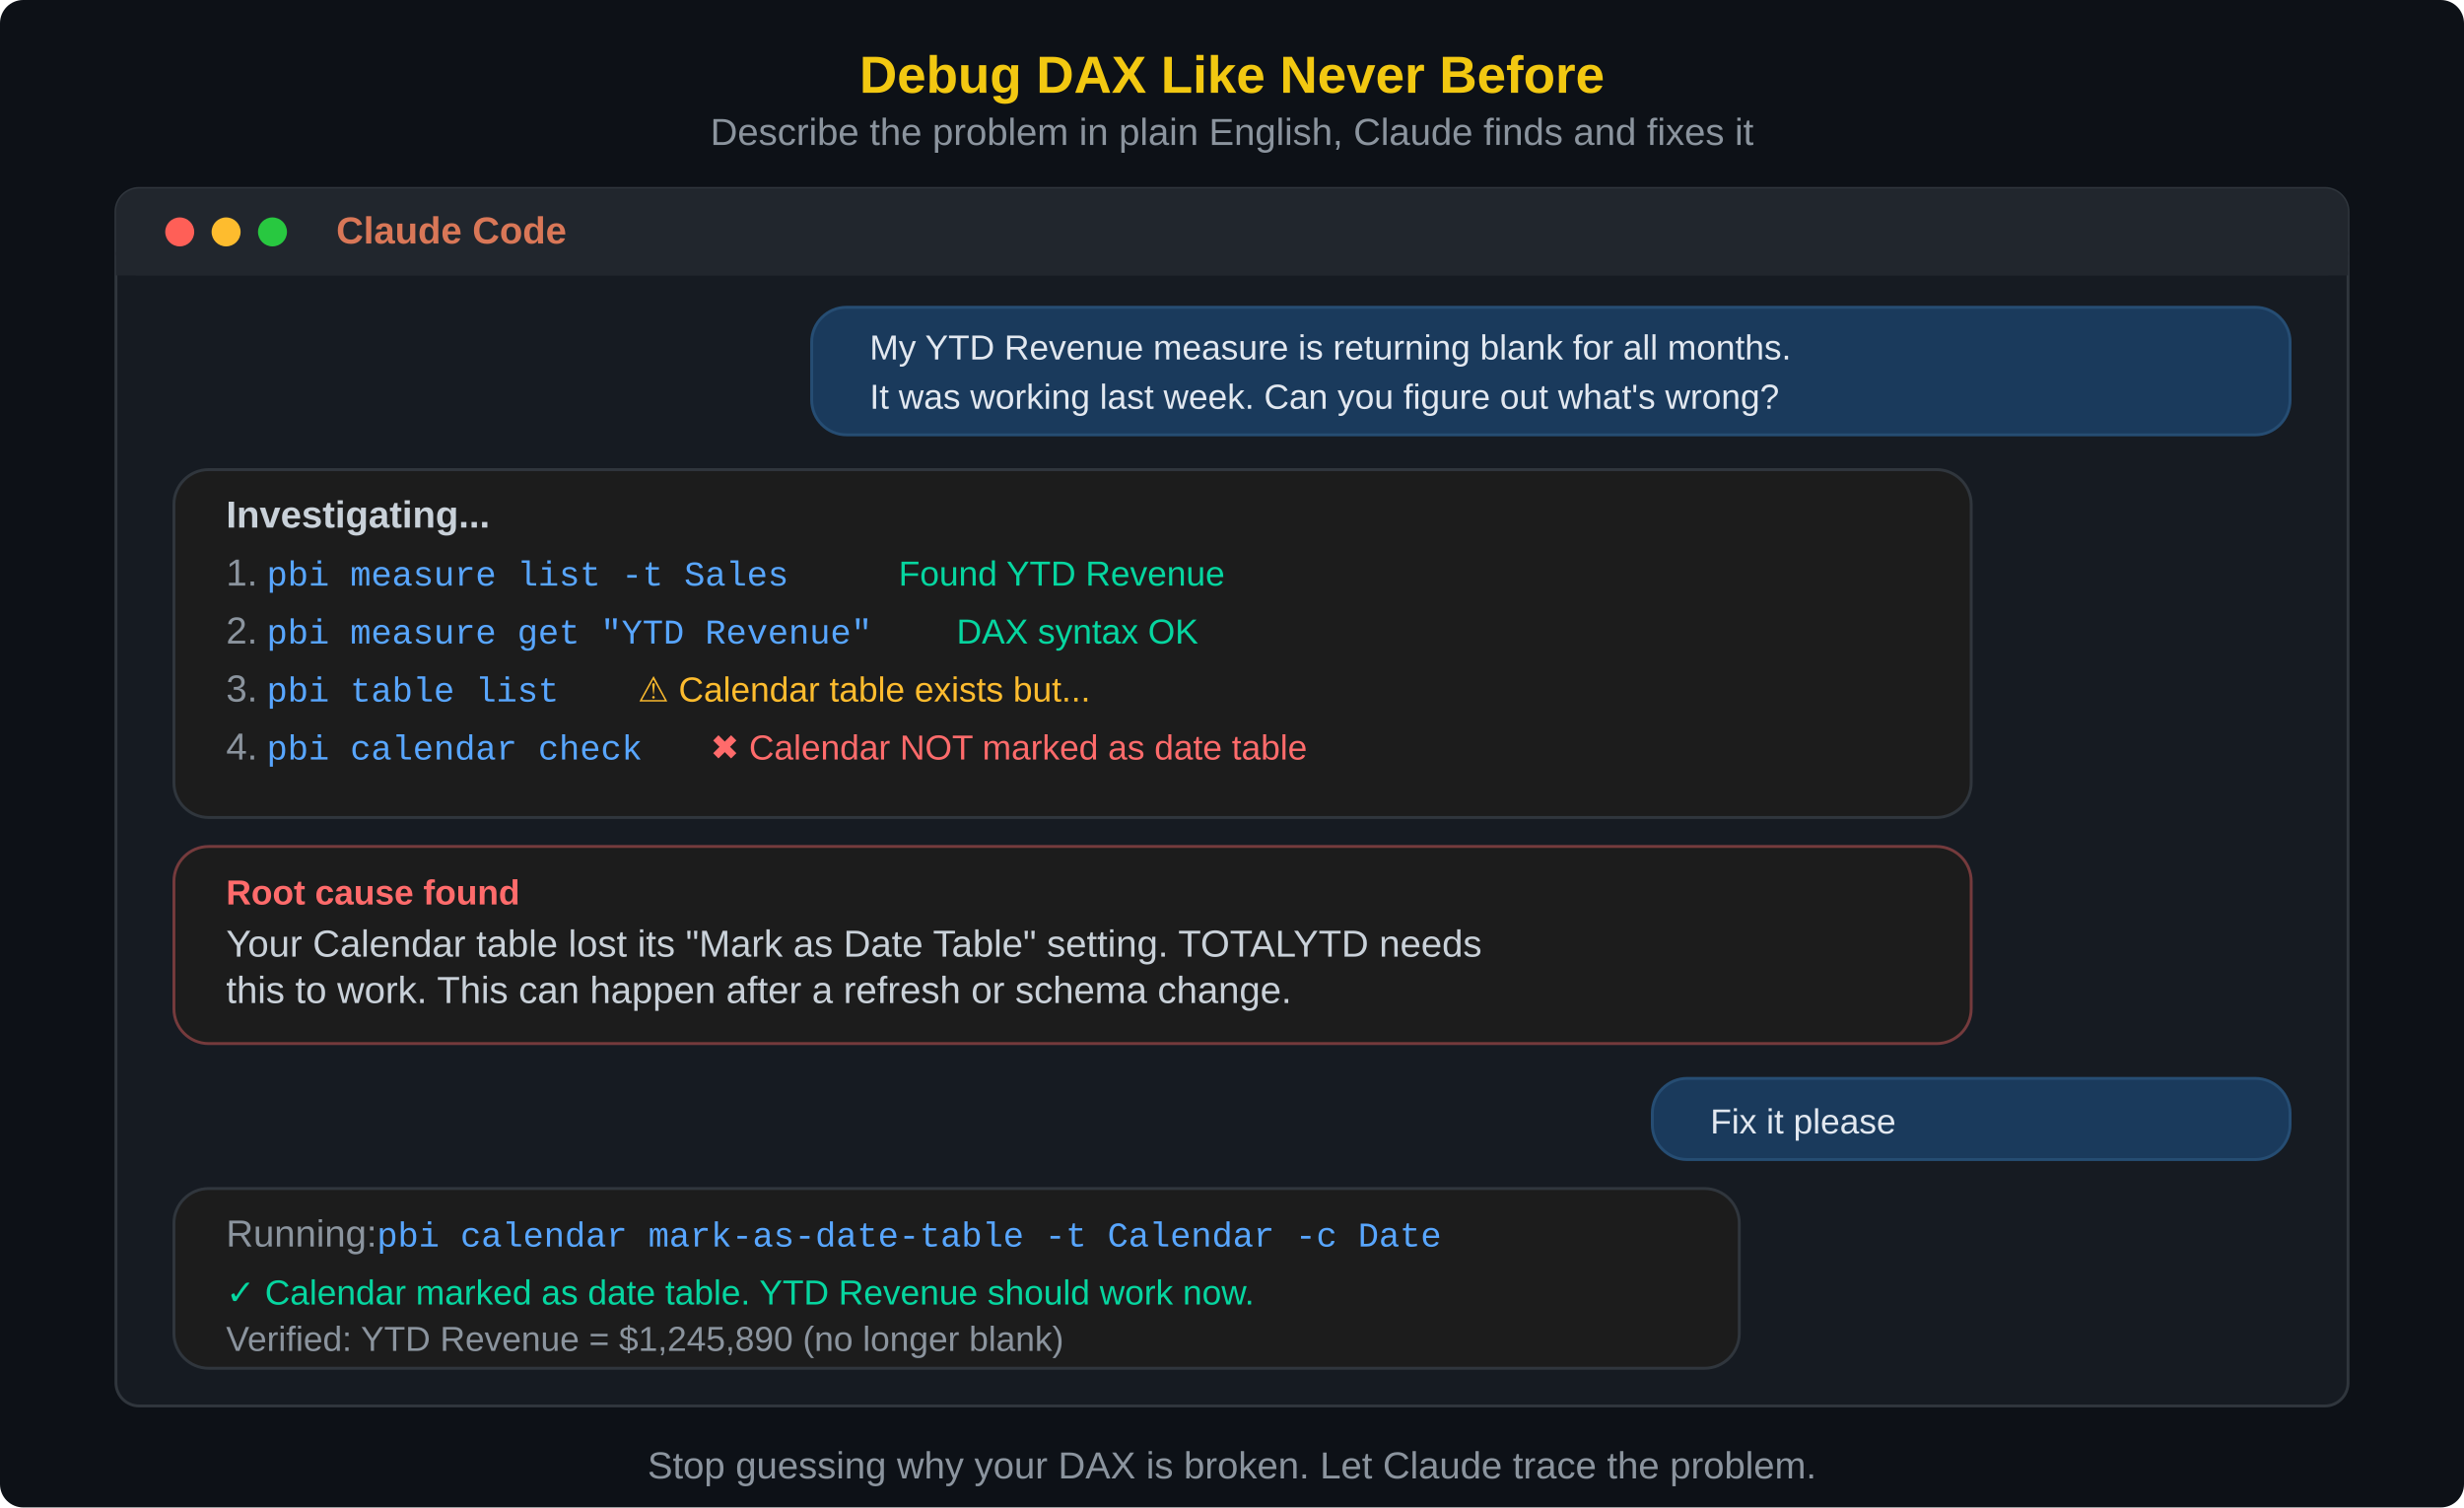
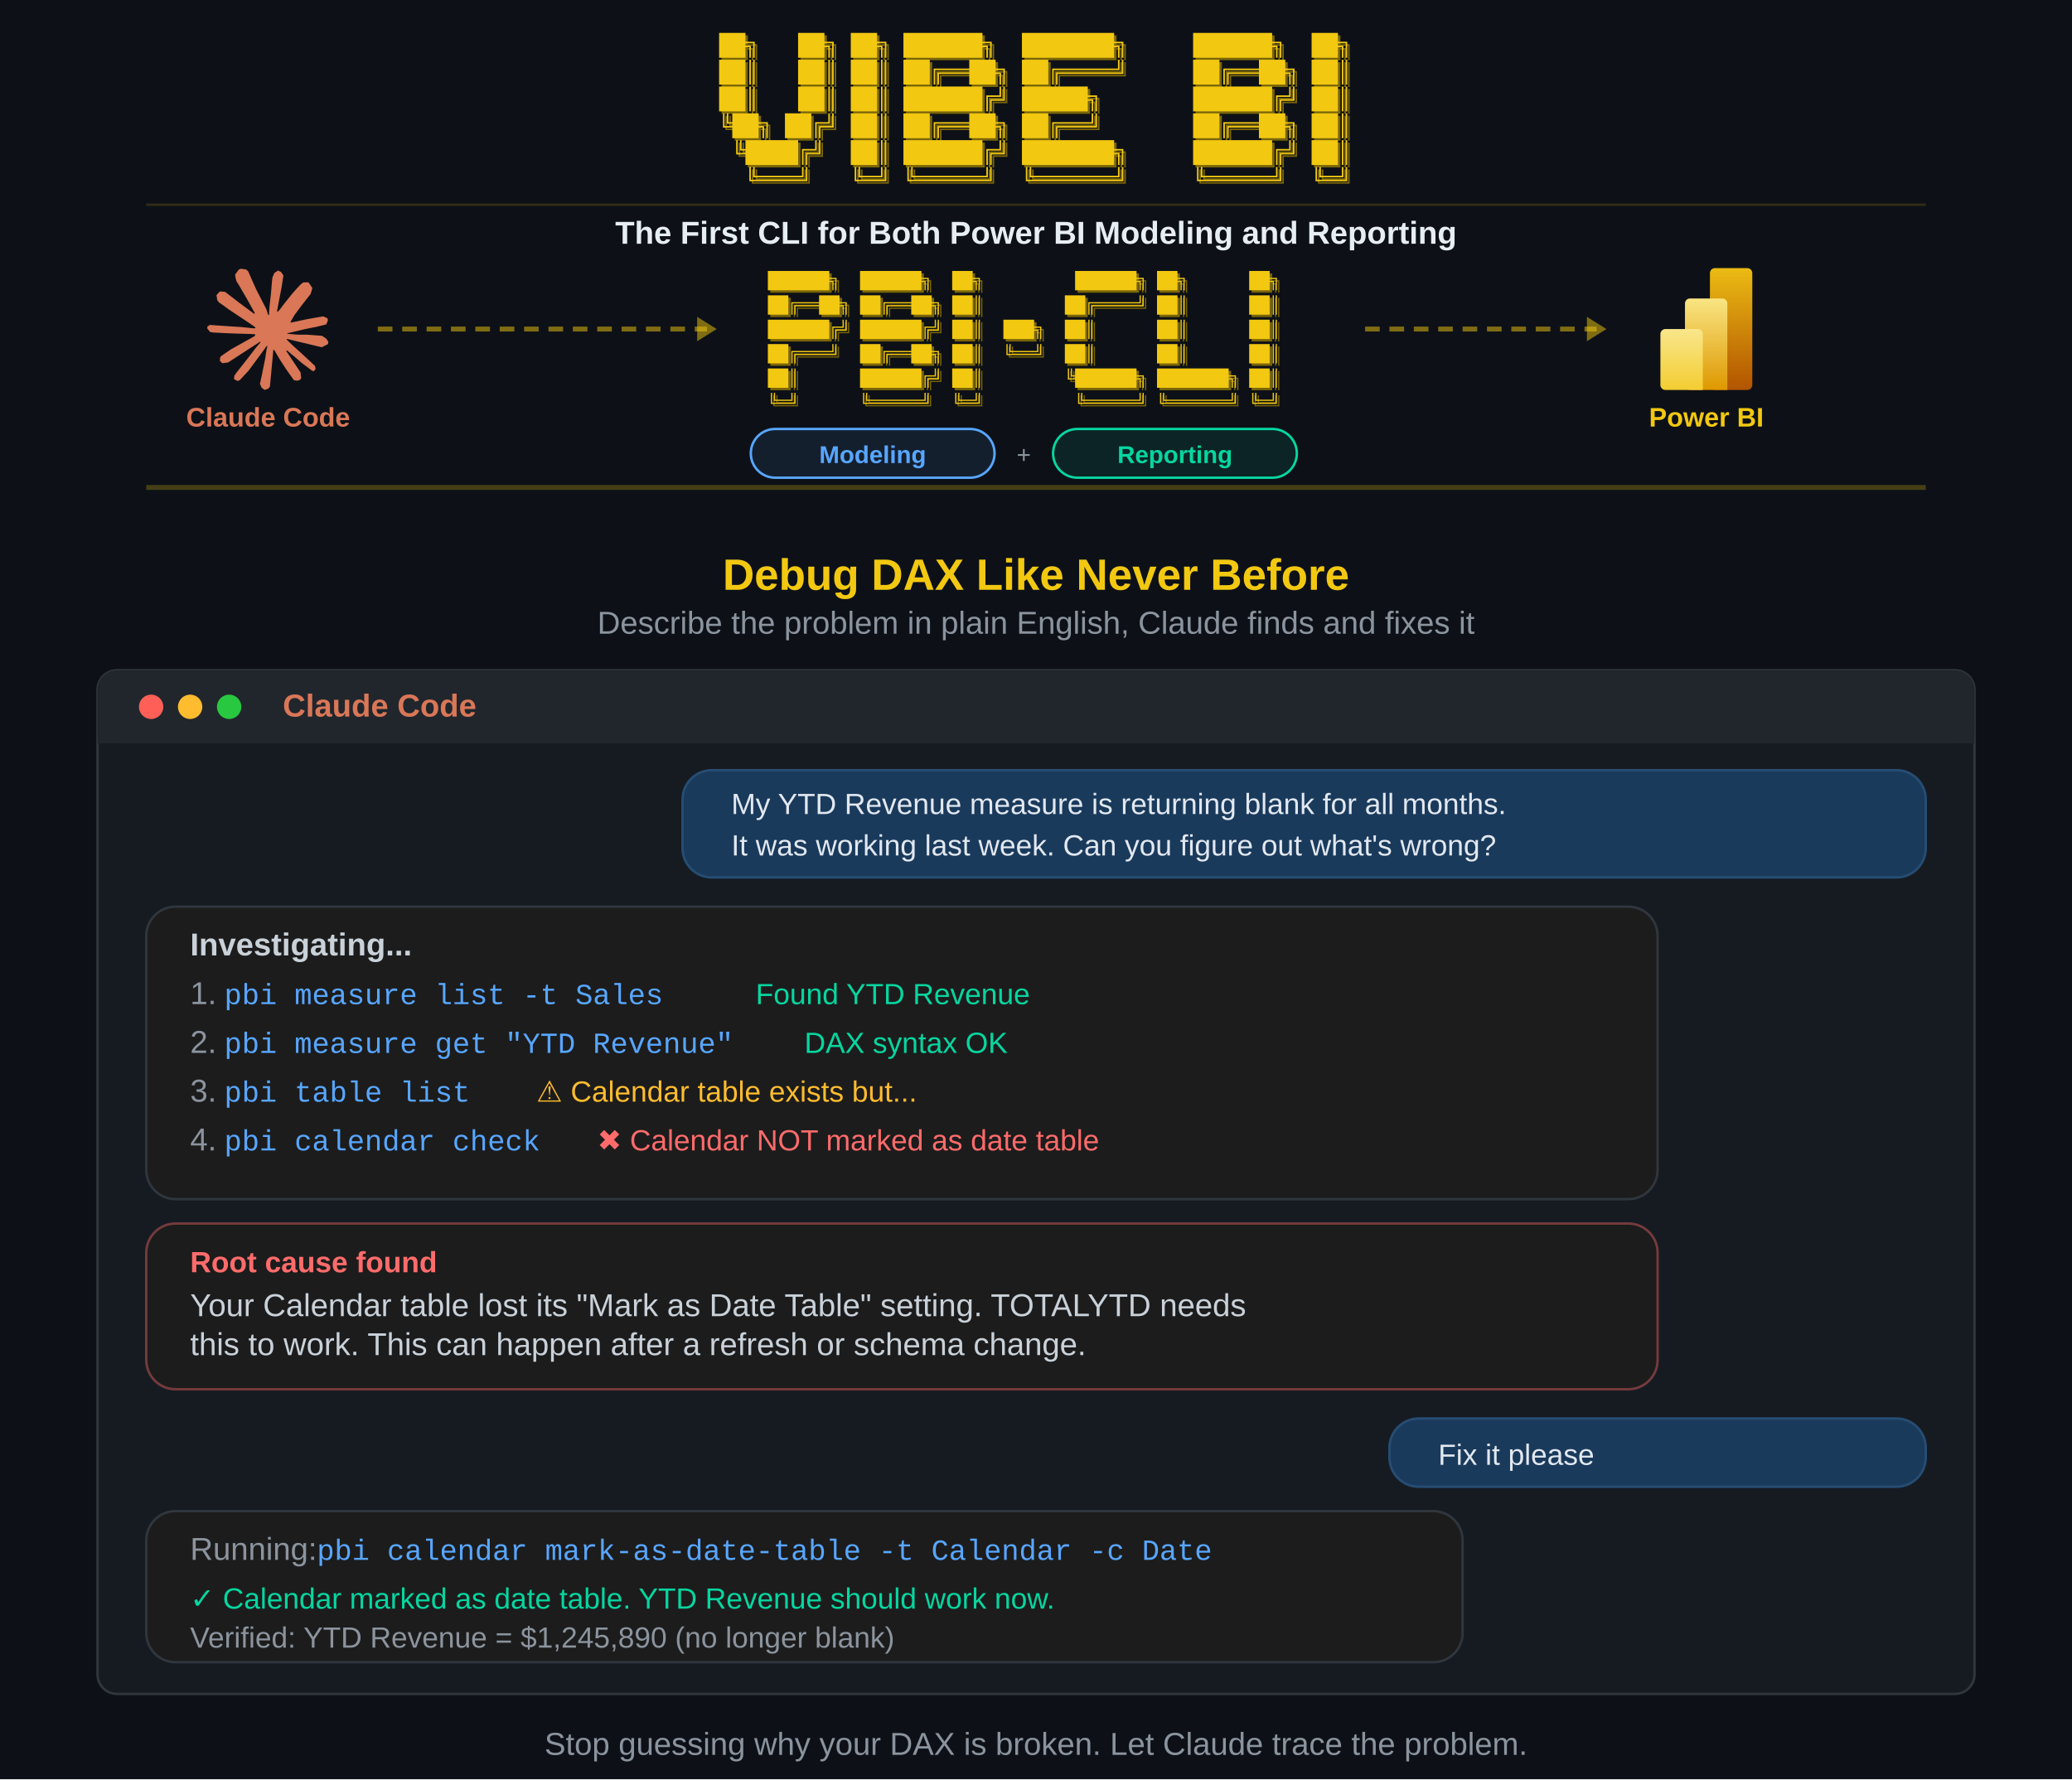
- <svg xmlns="http://www.w3.org/2000/svg" width="850" height="520" viewBox="0 0 850 520">
-   <rect width="100%" height="100%" fill="#0d1117" rx="8" />
-   <text x="425" y="32" font-family="'Segoe UI', Arial, sans-serif" font-size="18" fill="#F2C811" text-anchor="middle" font-weight="bold">Debug DAX Like Never Before</text>
-   <text x="425" y="50" font-family="'Segoe UI', Arial, sans-serif" font-size="13" fill="#8b949e" text-anchor="middle">Describe the problem in plain English, Claude finds and fixes it</text>
-   <rect x="40" y="65" width="770" height="420" rx="8" fill="#161b22" stroke="#30363d" stroke-width="1" />
-   <rect x="40" y="65" width="770" height="30" rx="8" fill="#21262d" />
-   <rect x="40" y="87" width="770" height="8" fill="#21262d" />
-   <circle cx="62" cy="80" r="5" fill="#ff5f57" />
-   <circle cx="78" cy="80" r="5" fill="#febc2e" />
-   <circle cx="94" cy="80" r="5" fill="#28c840" />
-   <text x="116" y="84" font-family="'Segoe UI', Arial, sans-serif" font-size="13" fill="#d97757" font-weight="bold">Claude Code</text>
-   <rect x="280" y="106" width="510" height="44" rx="12" fill="#1a3a5c" stroke="#264d73" stroke-width="1" />
-   <text x="300" y="124" font-family="'Segoe UI', Arial, sans-serif" font-size="12" fill="#e2e8f0">My YTD Revenue measure is returning blank for all months.</text>
-   <text x="300" y="141" font-family="'Segoe UI', Arial, sans-serif" font-size="12" fill="#e2e8f0">It was working last week. Can you figure out what's wrong?</text>
-   <rect x="60" y="162" width="620" height="120" rx="12" fill="#1c1c1c" stroke="#30363d" stroke-width="1" />
-   <text x="78" y="182" font-family="'Segoe UI', Arial, sans-serif" font-size="13" fill="#c9d1d9" font-weight="bold">Investigating...</text>
-   <text x="78" y="202" font-family="'Segoe UI', Arial, sans-serif" font-size="13" fill="#8b949e">1.</text>
-   <text x="92" y="202" font-family="'Courier New', Courier, monospace" font-size="12" fill="#58a6ff">pbi measure list -t Sales</text>
-   <text x="310" y="202" font-family="'Segoe UI', Arial, sans-serif" font-size="12" fill="#06d6a0">Found YTD Revenue</text>
-   <text x="78" y="222" font-family="'Segoe UI', Arial, sans-serif" font-size="13" fill="#8b949e">2.</text>
-   <text x="92" y="222" font-family="'Courier New', Courier, monospace" font-size="12" fill="#58a6ff">pbi measure get "YTD Revenue"</text>
-   <text x="330" y="222" font-family="'Segoe UI', Arial, sans-serif" font-size="12" fill="#06d6a0">DAX syntax OK</text>
-   <text x="78" y="242" font-family="'Segoe UI', Arial, sans-serif" font-size="13" fill="#8b949e">3.</text>
-   <text x="92" y="242" font-family="'Courier New', Courier, monospace" font-size="12" fill="#58a6ff">pbi table list</text>
-   <text x="220" y="242" font-family="'Segoe UI', Arial, sans-serif" font-size="12" fill="#febc2e">⚠ Calendar table exists but...</text>
-   <text x="78" y="262" font-family="'Segoe UI', Arial, sans-serif" font-size="13" fill="#8b949e">4.</text>
-   <text x="92" y="262" font-family="'Courier New', Courier, monospace" font-size="12" fill="#58a6ff">pbi calendar check</text>
-   <text x="245" y="262" font-family="'Segoe UI', Arial, sans-serif" font-size="12" fill="#ff6b6b">✖ Calendar NOT marked as date table</text>
-   <rect x="60" y="292" width="620" height="68" rx="12" fill="#1c1c1c" stroke="#ff6b6b" stroke-width="1" stroke-opacity="0.4" />
-   <text x="78" y="312" font-family="'Segoe UI', Arial, sans-serif" font-size="12" fill="#ff6b6b" font-weight="bold">Root cause found</text>
-   <text x="78" y="330" font-family="'Segoe UI', Arial, sans-serif" font-size="13" fill="#c9d1d9">Your Calendar table lost its "Mark as Date Table" setting. TOTALYTD needs</text>
-   <text x="78" y="346" font-family="'Segoe UI', Arial, sans-serif" font-size="13" fill="#c9d1d9">this to work. This can happen after a refresh or schema change.</text>
-   <rect x="570" y="372" width="220" height="28" rx="12" fill="#1a3a5c" stroke="#264d73" stroke-width="1" />
-   <text x="590" y="391" font-family="'Segoe UI', Arial, sans-serif" font-size="12" fill="#e2e8f0">Fix it please</text>
-   <rect x="60" y="410" width="540" height="62" rx="12" fill="#1c1c1c" stroke="#30363d" stroke-width="1" />
-   <text x="78" y="430" font-family="'Segoe UI', Arial, sans-serif" font-size="13" fill="#8b949e">Running:</text>
-   <text x="130" y="430" font-family="'Courier New', Courier, monospace" font-size="12" fill="#58a6ff">pbi calendar mark-as-date-table -t Calendar -c Date</text>
-   <text x="78" y="450" font-family="'Segoe UI', Arial, sans-serif" font-size="12" fill="#06d6a0">✓ Calendar marked as date table. YTD Revenue should work now.</text>
-   <text x="78" y="466" font-family="'Segoe UI', Arial, sans-serif" font-size="12" fill="#8b949e">Verified: YTD Revenue = $1,245,890 (no longer blank)</text>
-   <text x="425" y="510" font-family="'Segoe UI', Arial, sans-serif" font-size="13" fill="#8b949e" text-anchor="middle">Stop guessing why your DAX is broken. Let Claude trace the problem.</text>
+ <svg xmlns="http://www.w3.org/2000/svg" width="850" height="730" viewBox="0 0 850 730">
+   <defs>
+     <linearGradient id="hdr-bar1" x1="50%" y1="0%" x2="50%" y2="100%">
+       <stop offset="0%" stop-color="#EBBB14" />
+       <stop offset="100%" stop-color="#B25400" />
+     </linearGradient>
+     <linearGradient id="hdr-bar2" x1="50%" y1="0%" x2="50%" y2="100%">
+       <stop offset="0%" stop-color="#F9E583" />
+       <stop offset="100%" stop-color="#DE9800" />
+     </linearGradient>
+     <linearGradient id="hdr-bar3" x1="50%" y1="0%" x2="50%" y2="100%">
+       <stop offset="0%" stop-color="#F9E68B" />
+       <stop offset="100%" stop-color="#F3CD32" />
+     </linearGradient>
+     <linearGradient id="pbi-lg1" x1="50%" y1="0%" x2="50%" y2="100%">
+       <stop offset="0%" stop-color="#EBBB14" />
+       <stop offset="100%" stop-color="#B25400" />
+     </linearGradient>
+     <linearGradient id="pbi-lg2" x1="50%" y1="0%" x2="50%" y2="100%">
+       <stop offset="0%" stop-color="#F9E583" />
+       <stop offset="100%" stop-color="#DE9800" />
+     </linearGradient>
+     <linearGradient id="pbi-lg5" x1="50%" y1="0%" x2="50%" y2="100%">
+       <stop offset="0%" stop-color="#F9E68B" />
+       <stop offset="100%" stop-color="#F3CD32" />
+     </linearGradient>
+   </defs>
+   <rect width="100%" height="100%" fill="#0d1117" />
+   <text font-family="'Courier New', Courier, monospace" font-size="9" fill="#7A6508" xml:space="preserve">
+     <tspan x="296" y="22">██╗   ██╗ ██╗ ██████╗  ███████╗     ██████╗  ██╗</tspan>
+     <tspan x="296" y="33">██║   ██║ ██║ ██╔══██╗ ██╔════╝     ██╔══██╗ ██║</tspan>
+     <tspan x="296" y="44">██║   ██║ ██║ ██████╔╝ █████╗       ██████╔╝ ██║</tspan>
+     <tspan x="296" y="55">╚██╗ ██╔╝ ██║ ██╔══██╗ ██╔══╝       ██╔══██╗ ██║</tspan>
+     <tspan x="296" y="66"> ╚████╔╝  ██║ ██████╔╝ ███████╗     ██████╔╝ ██║</tspan>
+     <tspan x="296" y="77">  ╚═══╝   ╚═╝ ╚═════╝  ╚══════╝     ╚═════╝  ╚═╝</tspan>
+   </text>
+   <text font-family="'Courier New', Courier, monospace" font-size="9" fill="#F2C811" xml:space="preserve">
+     <tspan x="295" y="21">██╗   ██╗ ██╗ ██████╗  ███████╗     ██████╗  ██╗</tspan>
+     <tspan x="295" y="32">██║   ██║ ██║ ██╔══██╗ ██╔════╝     ██╔══██╗ ██║</tspan>
+     <tspan x="295" y="43">██║   ██║ ██║ ██████╔╝ █████╗       ██████╔╝ ██║</tspan>
+     <tspan x="295" y="54">╚██╗ ██╔╝ ██║ ██╔══██╗ ██╔══╝       ██╔══██╗ ██║</tspan>
+     <tspan x="295" y="65"> ╚████╔╝  ██║ ██████╔╝ ███████╗     ██████╔╝ ██║</tspan>
+     <tspan x="295" y="76">  ╚═══╝   ╚═╝ ╚═════╝  ╚══════╝     ╚═════╝  ╚═╝</tspan>
+   </text>
+   <line x1="60" y1="84" x2="790" y2="84" stroke="#F2C811" stroke-opacity="0.15" stroke-width="1" />
+   <text x="425" y="100" font-family="'Segoe UI', Arial, sans-serif" font-size="13" fill="#e6edf3" text-anchor="middle" font-weight="600">The First CLI for Both Power BI Modeling and Reporting</text>
+   <svg x="85" y="110" width="50" height="50" viewBox="0 0 1200 1200">
+     <path fill="#d97757" d="M 233.96 800.215 L 468.644 668.537 L 472.591 657.101 L 468.644 650.738 L 457.208 650.738 L 417.987 648.322 L 283.893 644.698 L 167.597 639.866 L 54.926 633.826 L 26.577 627.785 L 3.3e-05 592.752 L 2.738 575.275 L 26.577 559.248 L 60.725 562.228 L 136.188 567.383 L 249.423 575.195 L 331.57 580.027 L 453.262 592.671 L 472.591 592.671 L 475.329 584.859 L 468.725 580.027 L 463.571 575.195 L 346.389 495.785 L 219.544 411.866 L 153.101 363.544 L 117.181 339.06 L 99.06 316.107 L 91.248 266.014 L 123.866 230.094 L 167.678 233.074 L 178.873 236.054 L 223.248 270.201 L 318.04 343.57 L 441.826 434.738 L 459.946 449.799 L 467.195 444.644 L 468.081 441.02 L 459.946 427.409 L 392.617 305.718 L 320.779 181.933 L 288.805 130.631 L 280.349 99.866 C 277.369 87.221 275.195 76.591 275.195 63.624 L 312.322 13.208 L 332.859 6.604 L 382.389 13.208 L 403.248 31.329 L 434.014 101.718 L 483.866 212.537 L 561.181 363.221 L 583.812 407.919 L 595.893 449.315 L 600.403 461.96 L 608.215 461.96 L 608.215 454.712 L 614.577 369.826 L 626.336 265.611 L 637.772 131.517 L 641.718 93.745 L 660.403 48.483 L 697.53 24 L 726.524 37.852 L 750.363 72 L 747.06 94.067 L 732.886 186.201 L 705.101 330.524 L 686.98 427.168 L 697.53 427.168 L 709.611 415.087 L 758.497 350.175 L 840.644 247.49 L 876.886 206.738 L 919.168 161.718 L 946.309 140.295 L 997.611 140.295 L 1035.383 196.43 L 1018.47 254.416 L 965.638 321.423 L 921.826 378.202 L 859.007 462.765 L 819.785 530.416 L 823.409 535.812 L 832.752 534.926 L 974.658 504.725 L 1051.329 490.873 L 1142.819 475.168 L 1184.215 494.497 L 1188.725 514.148 L 1172.456 554.336 L 1074.604 578.497 L 959.839 601.45 L 788.94 641.879 L 786.846 643.409 L 789.262 646.389 L 866.255 653.638 L 899.195 655.409 L 979.812 655.409 L 1129.933 666.604 L 1169.154 692.537 L 1192.671 724.269 L 1188.725 748.43 L 1128.322 779.195 L 1046.819 759.866 L 856.591 714.604 L 791.356 698.336 L 782.336 698.336 L 782.336 703.732 L 836.698 756.886 L 936.322 846.846 L 1061.074 962.819 L 1067.436 991.49 L 1051.409 1014.121 L 1034.497 1011.705 L 924.886 929.235 L 882.604 892.108 L 786.846 811.49 L 780.483 811.49 L 780.483 819.946 L 802.55 852.242 L 919.087 1027.409 L 925.128 1081.128 L 916.671 1098.604 L 886.47 1109.154 L 853.289 1103.114 L 785.074 1007.356 L 714.685 899.517 L 657.906 802.872 L 650.98 806.819 L 617.477 1167.705 L 601.772 1186.148 L 565.53 1200 L 535.329 1177.047 L 519.302 1139.92 L 535.329 1066.551 L 554.658 970.792 L 570.362 894.685 L 584.537 800.134 L 592.993 768.725 L 592.43 766.631 L 585.503 767.517 L 514.228 865.369 L 405.826 1011.866 L 320.054 1103.678 L 299.517 1111.812 L 263.92 1093.369 L 267.221 1060.43 L 287.114 1031.114 L 405.826 880.107 L 477.423 786.524 L 523.651 732.483 L 523.329 724.671 L 520.591 724.671 L 205.289 929.396 L 149.154 936.644 L 124.993 914.014 L 127.973 876.886 L 139.409 864.805 L 234.201 799.57 L 233.879 799.893 Z" />
+   </svg>
+   <text x="110" y="175" font-family="'Segoe UI', Arial, sans-serif" font-size="11" fill="#d97757" text-anchor="middle" font-weight="600">Claude Code</text>
+   <line x1="155" y1="135" x2="290" y2="135" stroke="#F2C811" stroke-width="2" stroke-dasharray="6,4" stroke-opacity="0.5" />
+   <polygon points="294,135 286,130 286,140" fill="#F2C811" fill-opacity="0.5" />
+   <text font-family="'Courier New', Courier, monospace" font-size="7" fill="#7A6508" xml:space="preserve">
+     <tspan x="316" y="118">██████╗  ██████╗  ██╗         ██████╗ ██╗      ██╗</tspan>
+     <tspan x="316" y="128">██╔══██╗ ██╔══██╗ ██║        ██╔════╝ ██║      ██║</tspan>
+     <tspan x="316" y="138">██████╔╝ ██████╔╝ ██║  ███╗  ██║      ██║      ██║</tspan>
+     <tspan x="316" y="148">██╔═══╝  ██╔══██╗ ██║  ╚══╝  ██║      ██║      ██║</tspan>
+     <tspan x="316" y="158">██║      ██████╔╝ ██║        ╚██████╗ ███████╗ ██║</tspan>
+     <tspan x="316" y="168">╚═╝      ╚═════╝  ╚═╝         ╚═════╝ ╚══════╝ ╚═╝</tspan>
+   </text>
+   <text font-family="'Courier New', Courier, monospace" font-size="7" fill="#F2C811" xml:space="preserve">
+     <tspan x="315" y="117">██████╗  ██████╗  ██╗         ██████╗ ██╗      ██╗</tspan>
+     <tspan x="315" y="127">██╔══██╗ ██╔══██╗ ██║        ██╔════╝ ██║      ██║</tspan>
+     <tspan x="315" y="137">██████╔╝ ██████╔╝ ██║  ███╗  ██║      ██║      ██║</tspan>
+     <tspan x="315" y="147">██╔═══╝  ██╔══██╗ ██║  ╚══╝  ██║      ██║      ██║</tspan>
+     <tspan x="315" y="157">██║      ██████╔╝ ██║        ╚██████╗ ███████╗ ██║</tspan>
+     <tspan x="315" y="167">╚═╝      ╚═════╝  ╚═╝         ╚═════╝ ╚══════╝ ╚═╝</tspan>
+   </text>
+   <line x1="560" y1="135" x2="655" y2="135" stroke="#F2C811" stroke-width="2" stroke-dasharray="6,4" stroke-opacity="0.5" />
+   <polygon points="659,135 651,130 651,140" fill="#F2C811" fill-opacity="0.5" />
+   <svg x="675" y="110" width="50" height="50" viewBox="0 0 630 630">
+     <g transform="translate(77.5, 0)">
+       <rect fill="url(#pbi-lg1)" x="256" y="0" width="219" height="630" rx="26" />
+       <path fill="url(#pbi-lg2)" d="M346,604 L346,630 L320,630 L153,630 C138.64,630 127,618.36 127,604 L127,183 C127,168.64 138.64,157 153,157 L320,157 C334.36,157 346,168.64 346,183 L346,604 Z" />
+       <path fill="url(#pbi-lg5)" d="M219,604 L219,630 L193,630 L26,630 C11.64,630 0,618.36 0,604 L0,341 C0,326.64 11.64,315 26,315 L193,315 C207.36,315 219,326.64 219,341 L219,604 Z" />
+     </g>
+   </svg>
+   <text x="700" y="175" font-family="'Segoe UI', Arial, sans-serif" font-size="11" fill="#F2C811" text-anchor="middle" font-weight="600">Power BI</text>
+   <rect x="308" y="176" width="100" height="20" rx="10" fill="#58a6ff" fill-opacity="0.1" stroke="#58a6ff" stroke-width="1" />
+   <text x="358" y="190" font-family="'Segoe UI', Arial, sans-serif" font-size="10" fill="#58a6ff" text-anchor="middle" font-weight="600">Modeling</text>
+   <text x="420" y="190" font-family="'Segoe UI', Arial, sans-serif" font-size="10" fill="#8b949e" text-anchor="middle">+</text>
+   <rect x="432" y="176" width="100" height="20" rx="10" fill="#06d6a0" fill-opacity="0.1" stroke="#06d6a0" stroke-width="1" />
+   <text x="482" y="190" font-family="'Segoe UI', Arial, sans-serif" font-size="10" fill="#06d6a0" text-anchor="middle" font-weight="600">Reporting</text>
+   <line x1="60" y1="200" x2="790" y2="200" stroke="#F2C811" stroke-opacity="0.25" stroke-width="2" />
+   <g transform="translate(0, 210)">
+     <text x="425" y="32" font-family="'Segoe UI', Arial, sans-serif" font-size="18" fill="#F2C811" text-anchor="middle" font-weight="bold">Debug DAX Like Never Before</text>
+     <text x="425" y="50" font-family="'Segoe UI', Arial, sans-serif" font-size="13" fill="#8b949e" text-anchor="middle">Describe the problem in plain English, Claude finds and fixes it</text>
+     <rect x="40" y="65" width="770" height="420" rx="8" fill="#161b22" stroke="#30363d" stroke-width="1" />
+     <rect x="40" y="65" width="770" height="30" rx="8" fill="#21262d" />
+     <rect x="40" y="87" width="770" height="8" fill="#21262d" />
+     <circle cx="62" cy="80" r="5" fill="#ff5f57" />
+     <circle cx="78" cy="80" r="5" fill="#febc2e" />
+     <circle cx="94" cy="80" r="5" fill="#28c840" />
+     <text x="116" y="84" font-family="'Segoe UI', Arial, sans-serif" font-size="13" fill="#d97757" font-weight="bold">Claude Code</text>
+     <rect x="280" y="106" width="510" height="44" rx="12" fill="#1a3a5c" stroke="#264d73" stroke-width="1" />
+     <text x="300" y="124" font-family="'Segoe UI', Arial, sans-serif" font-size="12" fill="#e2e8f0">My YTD Revenue measure is returning blank for all months.</text>
+     <text x="300" y="141" font-family="'Segoe UI', Arial, sans-serif" font-size="12" fill="#e2e8f0">It was working last week. Can you figure out what's wrong?</text>
+     <rect x="60" y="162" width="620" height="120" rx="12" fill="#1c1c1c" stroke="#30363d" stroke-width="1" />
+     <text x="78" y="182" font-family="'Segoe UI', Arial, sans-serif" font-size="13" fill="#c9d1d9" font-weight="bold">Investigating...</text>
+     <text x="78" y="202" font-family="'Segoe UI', Arial, sans-serif" font-size="13" fill="#8b949e">1.</text>
+     <text x="92" y="202" font-family="'Courier New', Courier, monospace" font-size="12" fill="#58a6ff">pbi measure list -t Sales</text>
+     <text x="310" y="202" font-family="'Segoe UI', Arial, sans-serif" font-size="12" fill="#06d6a0">Found YTD Revenue</text>
+     <text x="78" y="222" font-family="'Segoe UI', Arial, sans-serif" font-size="13" fill="#8b949e">2.</text>
+     <text x="92" y="222" font-family="'Courier New', Courier, monospace" font-size="12" fill="#58a6ff">pbi measure get "YTD Revenue"</text>
+     <text x="330" y="222" font-family="'Segoe UI', Arial, sans-serif" font-size="12" fill="#06d6a0">DAX syntax OK</text>
+     <text x="78" y="242" font-family="'Segoe UI', Arial, sans-serif" font-size="13" fill="#8b949e">3.</text>
+     <text x="92" y="242" font-family="'Courier New', Courier, monospace" font-size="12" fill="#58a6ff">pbi table list</text>
+     <text x="220" y="242" font-family="'Segoe UI', Arial, sans-serif" font-size="12" fill="#febc2e">⚠ Calendar table exists but...</text>
+     <text x="78" y="262" font-family="'Segoe UI', Arial, sans-serif" font-size="13" fill="#8b949e">4.</text>
+     <text x="92" y="262" font-family="'Courier New', Courier, monospace" font-size="12" fill="#58a6ff">pbi calendar check</text>
+     <text x="245" y="262" font-family="'Segoe UI', Arial, sans-serif" font-size="12" fill="#ff6b6b">✖ Calendar NOT marked as date table</text>
+     <rect x="60" y="292" width="620" height="68" rx="12" fill="#1c1c1c" stroke="#ff6b6b" stroke-width="1" stroke-opacity="0.4" />
+     <text x="78" y="312" font-family="'Segoe UI', Arial, sans-serif" font-size="12" fill="#ff6b6b" font-weight="bold">Root cause found</text>
+     <text x="78" y="330" font-family="'Segoe UI', Arial, sans-serif" font-size="13" fill="#c9d1d9">Your Calendar table lost its "Mark as Date Table" setting. TOTALYTD needs</text>
+     <text x="78" y="346" font-family="'Segoe UI', Arial, sans-serif" font-size="13" fill="#c9d1d9">this to work. This can happen after a refresh or schema change.</text>
+     <rect x="570" y="372" width="220" height="28" rx="12" fill="#1a3a5c" stroke="#264d73" stroke-width="1" />
+     <text x="590" y="391" font-family="'Segoe UI', Arial, sans-serif" font-size="12" fill="#e2e8f0">Fix it please</text>
+     <rect x="60" y="410" width="540" height="62" rx="12" fill="#1c1c1c" stroke="#30363d" stroke-width="1" />
+     <text x="78" y="430" font-family="'Segoe UI', Arial, sans-serif" font-size="13" fill="#8b949e">Running:</text>
+     <text x="130" y="430" font-family="'Courier New', Courier, monospace" font-size="12" fill="#58a6ff">pbi calendar mark-as-date-table -t Calendar -c Date</text>
+     <text x="78" y="450" font-family="'Segoe UI', Arial, sans-serif" font-size="12" fill="#06d6a0">✓ Calendar marked as date table. YTD Revenue should work now.</text>
+     <text x="78" y="466" font-family="'Segoe UI', Arial, sans-serif" font-size="12" fill="#8b949e">Verified: YTD Revenue = $1,245,890 (no longer blank)</text>
+     <text x="425" y="510" font-family="'Segoe UI', Arial, sans-serif" font-size="13" fill="#8b949e" text-anchor="middle">Stop guessing why your DAX is broken. Let Claude trace the problem.</text>
+   </g>
</svg>
